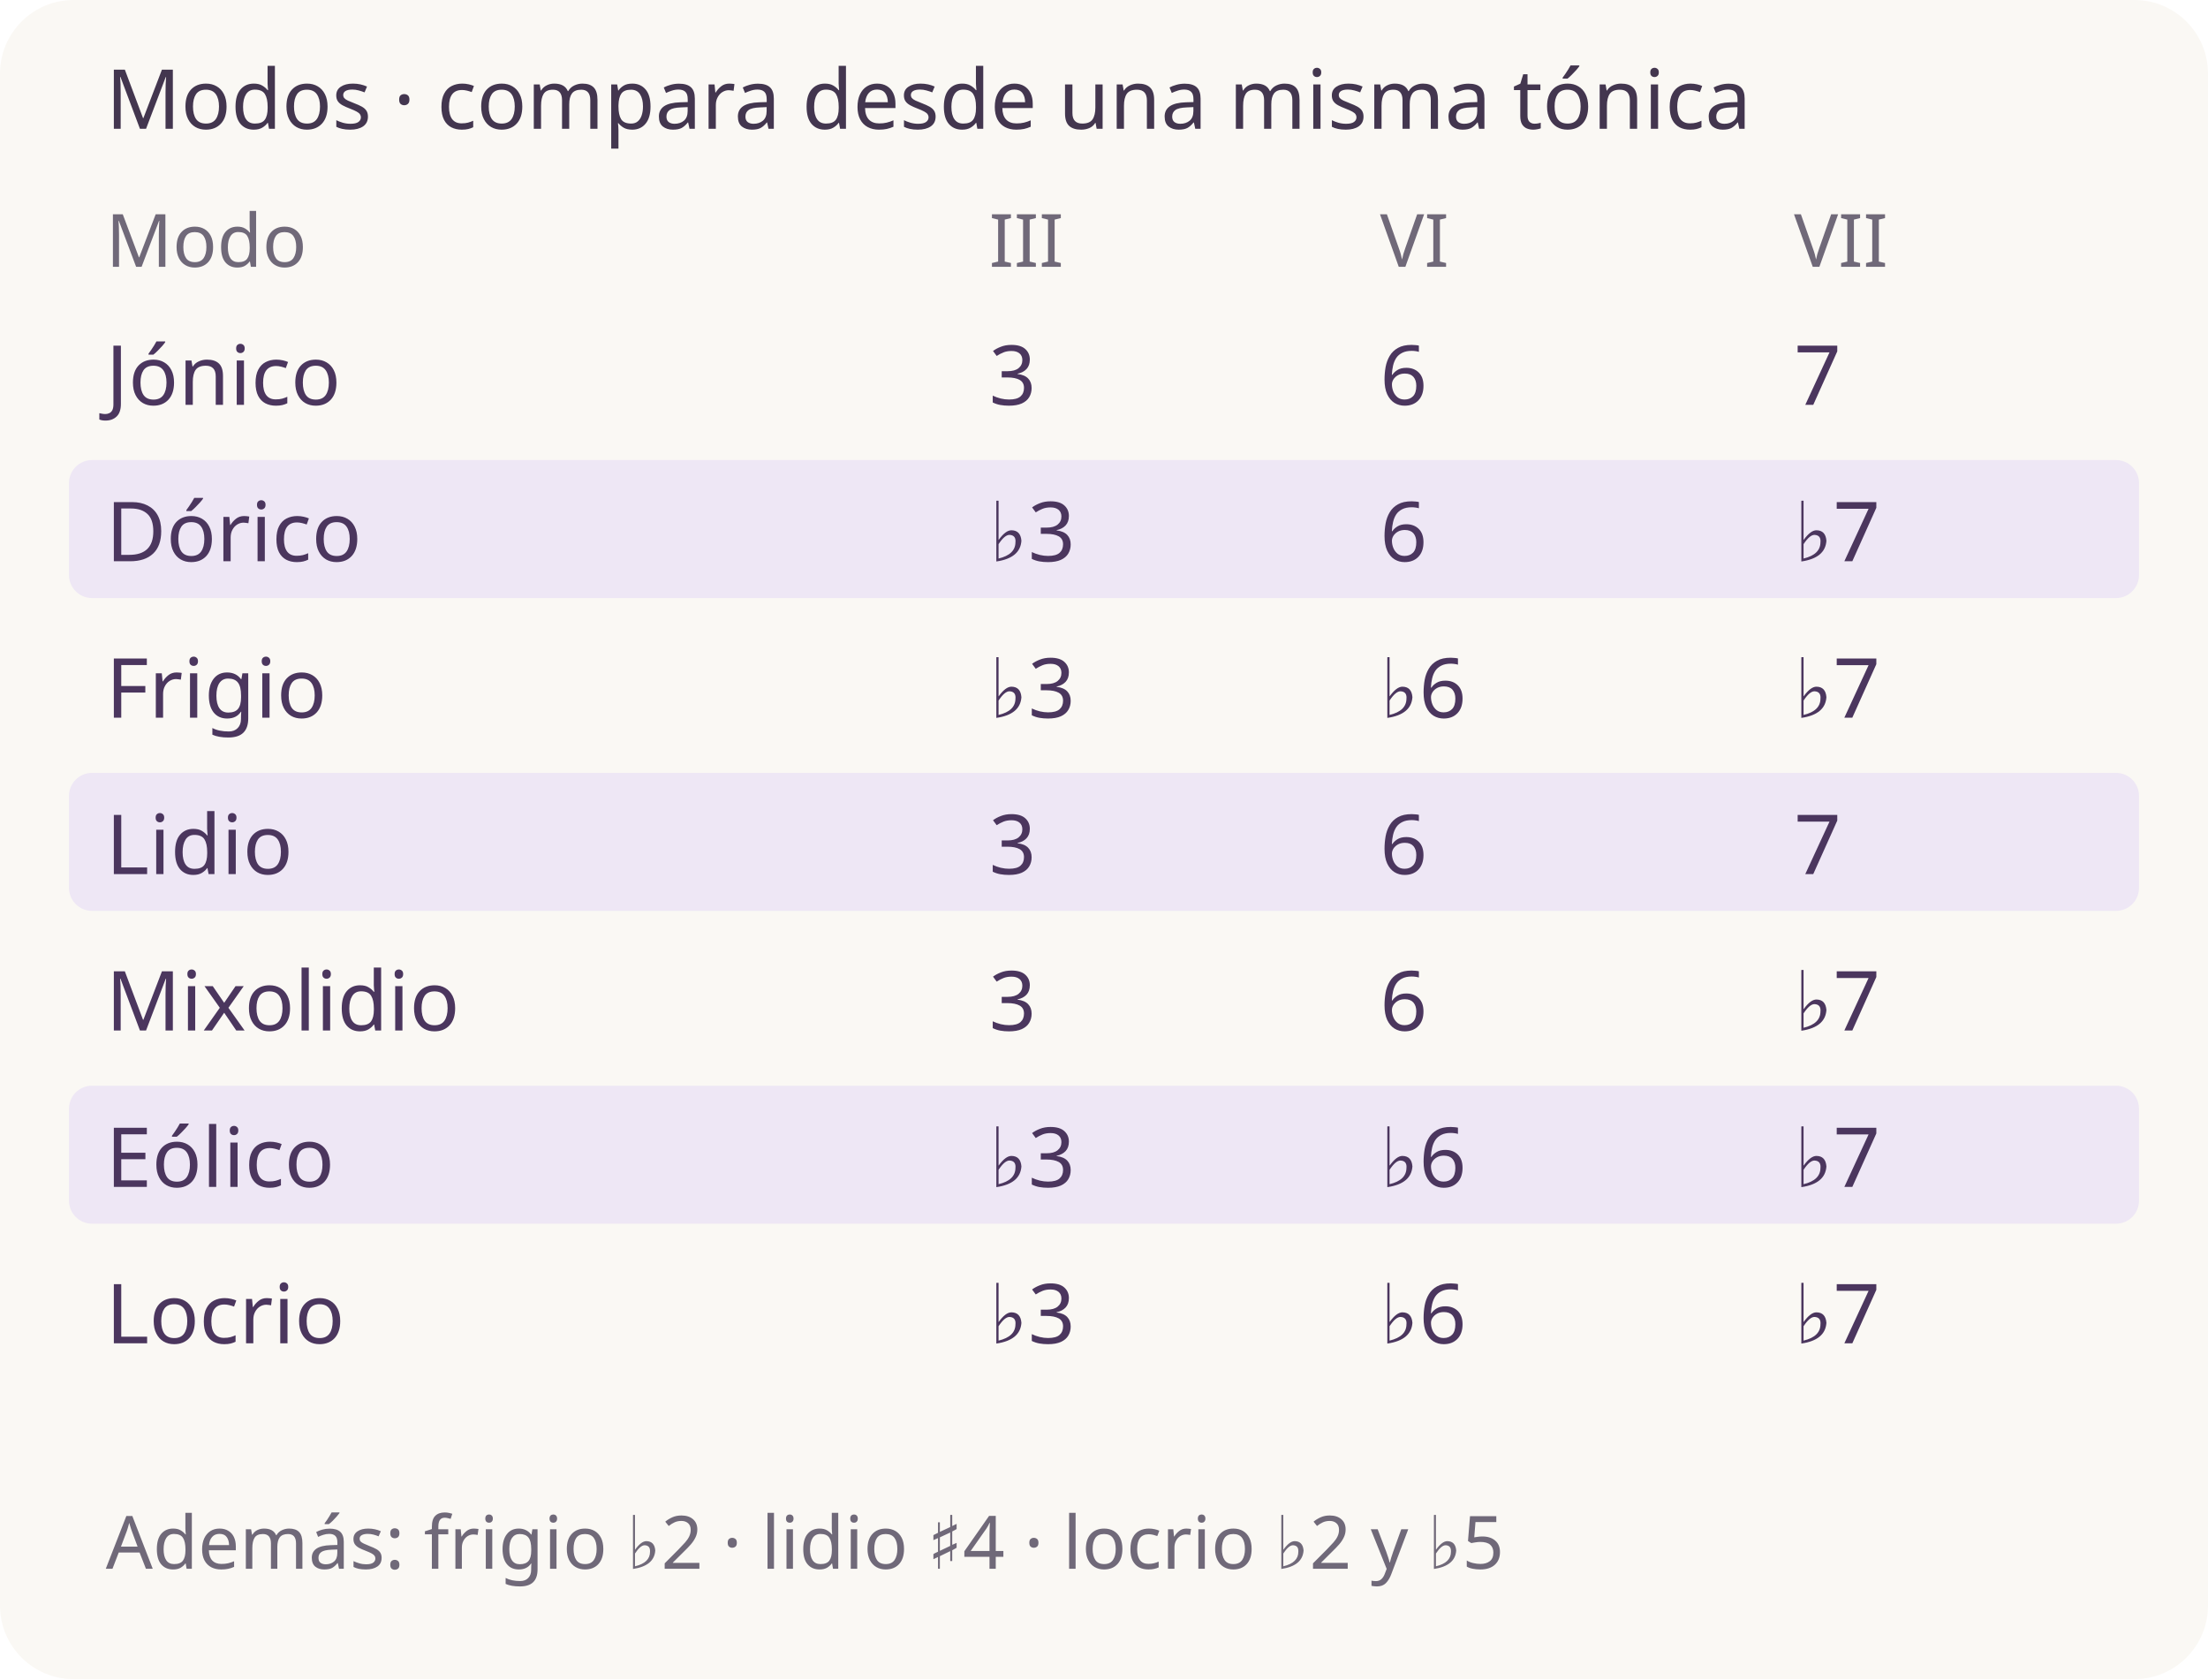
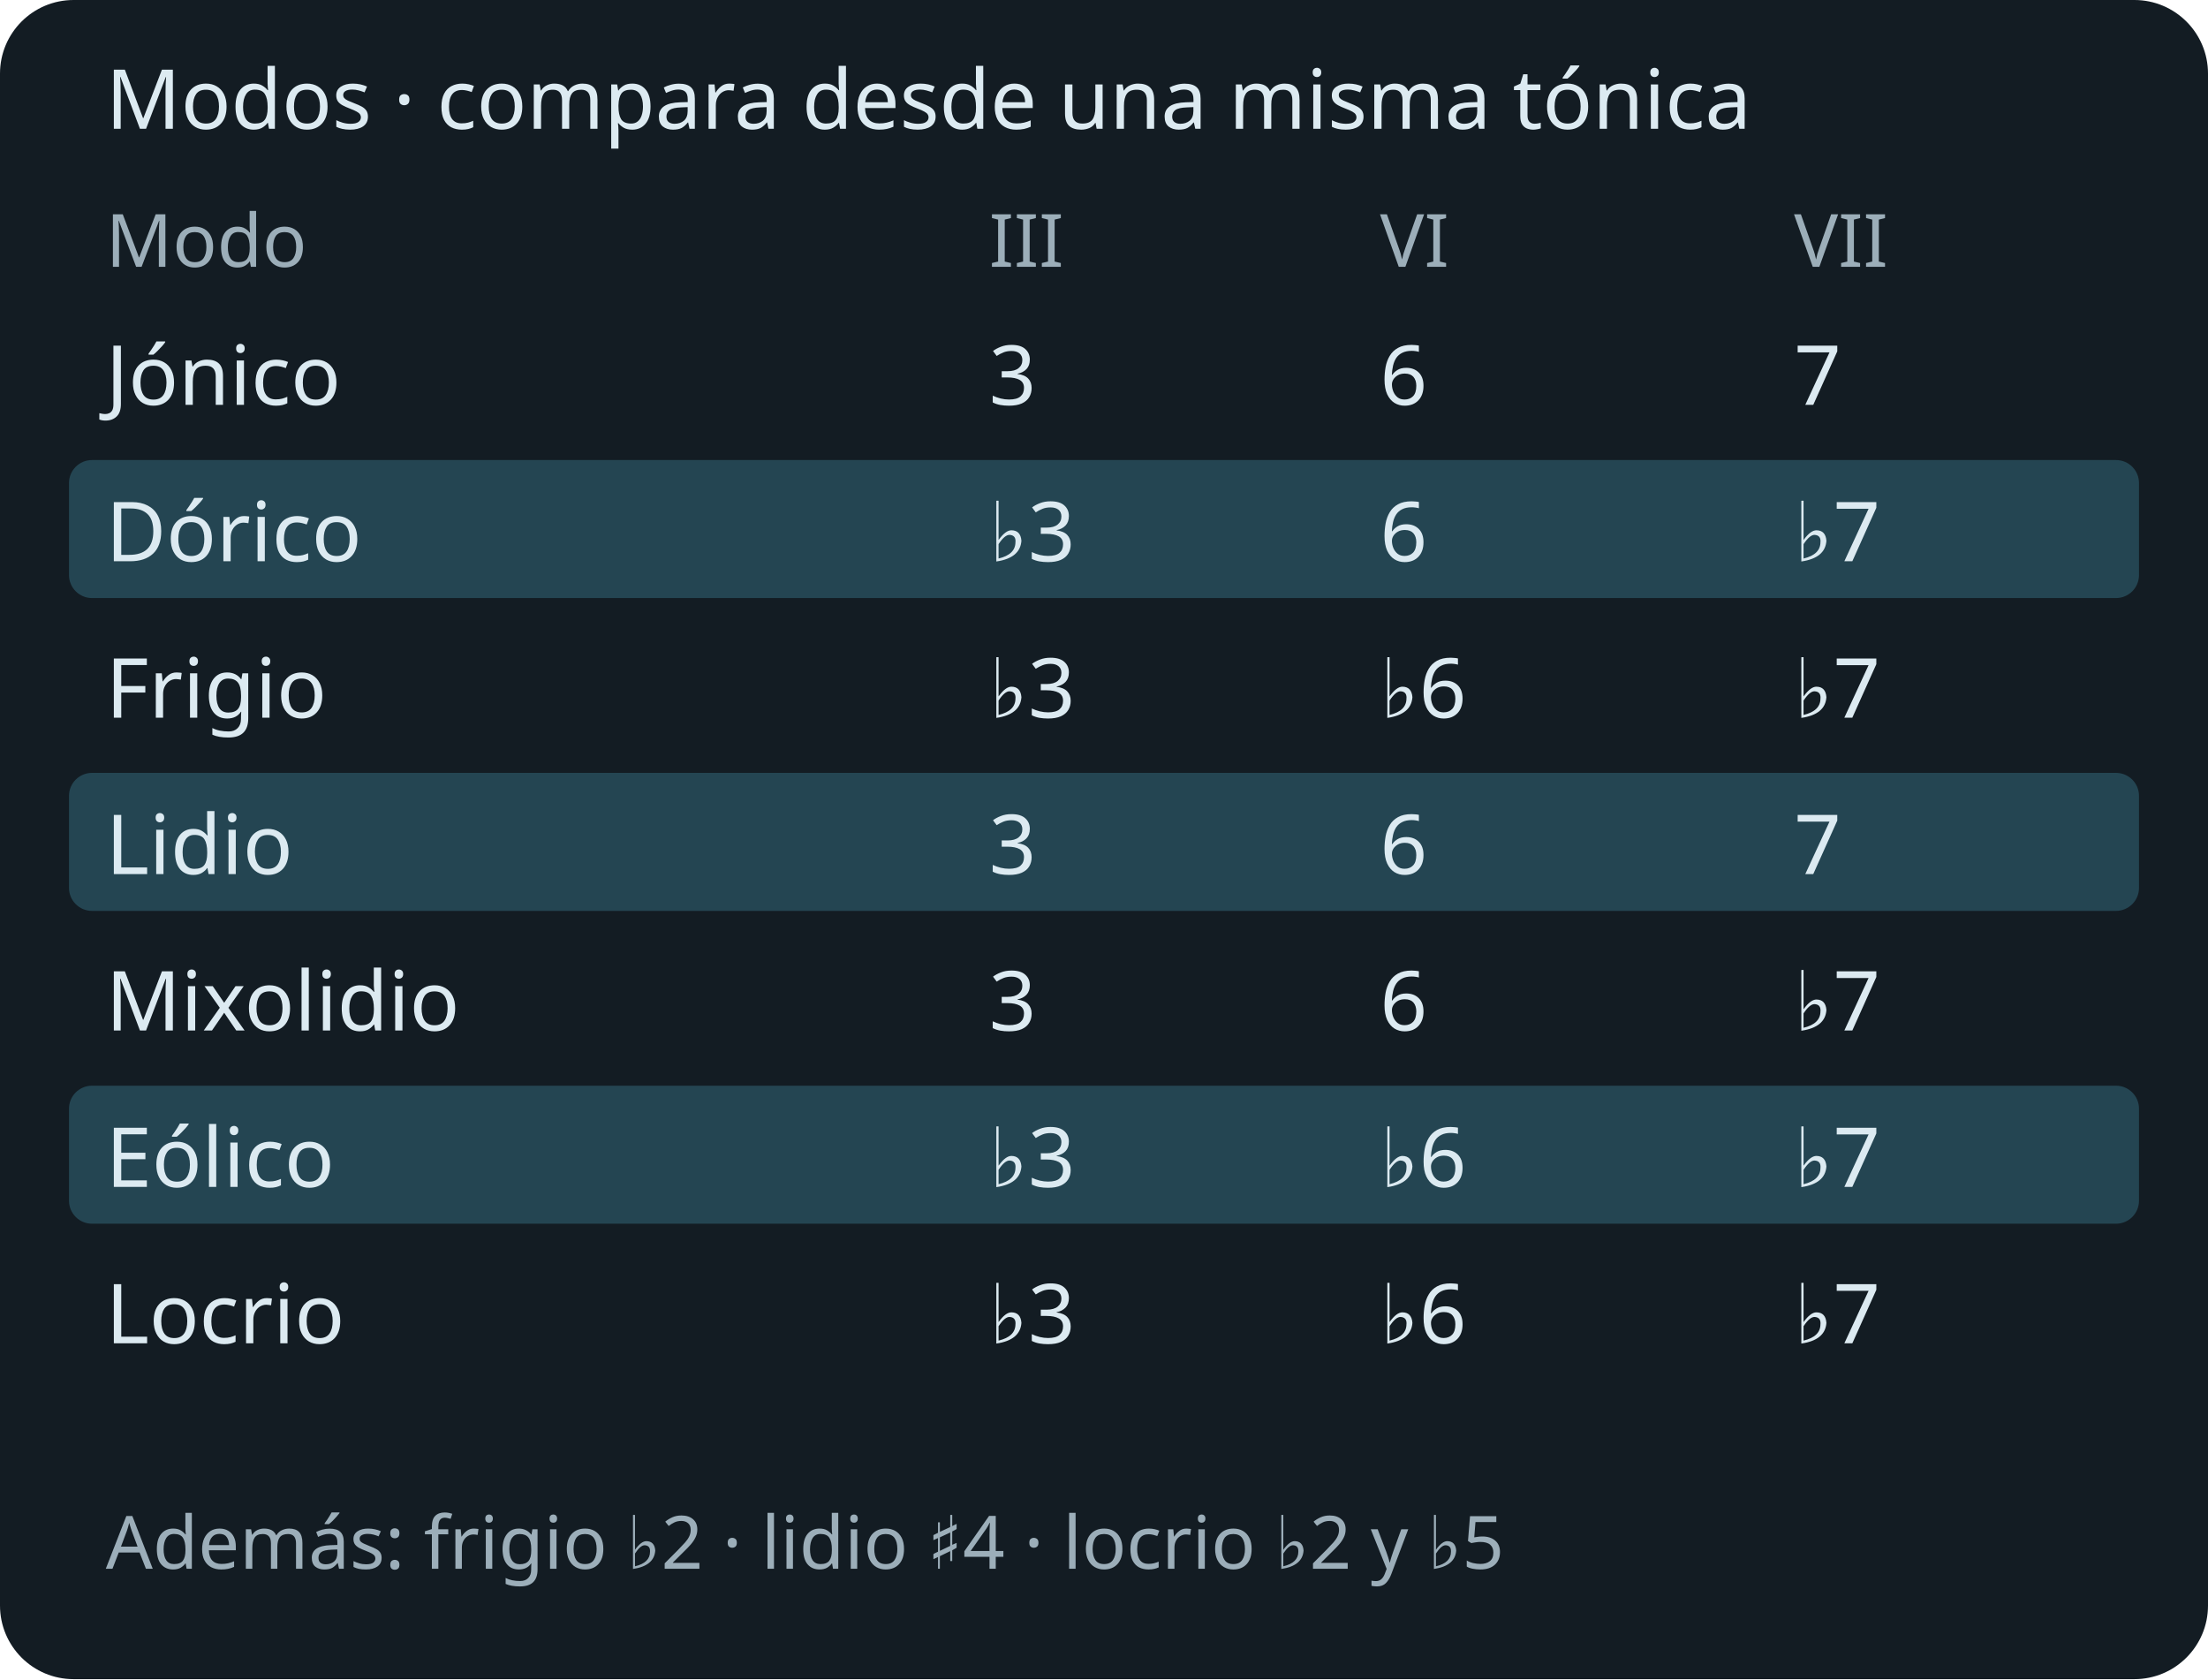
<svg xmlns="http://www.w3.org/2000/svg" viewBox="0 0 480 365" role="img" aria-label="Tabla comparativa de tercera, sexta y séptima de los siete modos diatónicos">
-   <rect width="480" height="365" rx="16" fill="#faf8f4" />
-   <text x="23" y="28" font-family="system-ui" font-size="18" fill="#43364f">Modos · compara desde una misma tónica</text>
-   <text x="23" y="58" font-family="system-ui" font-size="16" fill="#706979">Modo</text>
-   <text x="215" y="58" font-family="system-ui" font-size="16" fill="#706979">III</text>
-   <text x="300" y="58" font-family="system-ui" font-size="16" fill="#706979">VI</text>
-   <text x="390" y="58" font-family="system-ui" font-size="16" fill="#706979">VII</text>
-   <rect x="15" y="66" width="450" height="30" rx="5" fill="#faf8f4" />
-   <text x="23" y="88" font-family="system-ui" font-size="18" fill="#4b365e">Jónico</text>
-   <text x="215" y="88" font-family="system-ui" font-size="18" fill="#4b365e">3</text>
-   <text x="300" y="88" font-family="system-ui" font-size="18" fill="#4b365e">6</text>
-   <text x="390" y="88" font-family="system-ui" font-size="18" fill="#4b365e">7</text>
-   <rect x="15" y="100" width="450" height="30" rx="5" fill="#eee7f5" />
-   <text x="23" y="122" font-family="system-ui" font-size="18" fill="#4b365e">Dórico</text>
-   <text x="215" y="122" font-family="system-ui" font-size="18" fill="#4b365e">♭3</text>
-   <text x="300" y="122" font-family="system-ui" font-size="18" fill="#4b365e">6</text>
-   <text x="390" y="122" font-family="system-ui" font-size="18" fill="#4b365e">♭7</text>
-   <rect x="15" y="134" width="450" height="30" rx="5" fill="#faf8f4" />
-   <text x="23" y="156" font-family="system-ui" font-size="18" fill="#4b365e">Frigio</text>
-   <text x="215" y="156" font-family="system-ui" font-size="18" fill="#4b365e">♭3</text>
-   <text x="300" y="156" font-family="system-ui" font-size="18" fill="#4b365e">♭6</text>
-   <text x="390" y="156" font-family="system-ui" font-size="18" fill="#4b365e">♭7</text>
-   <rect x="15" y="168" width="450" height="30" rx="5" fill="#eee7f5" />
-   <text x="23" y="190" font-family="system-ui" font-size="18" fill="#4b365e">Lidio</text>
-   <text x="215" y="190" font-family="system-ui" font-size="18" fill="#4b365e">3</text>
-   <text x="300" y="190" font-family="system-ui" font-size="18" fill="#4b365e">6</text>
-   <text x="390" y="190" font-family="system-ui" font-size="18" fill="#4b365e">7</text>
-   <rect x="15" y="202" width="450" height="30" rx="5" fill="#faf8f4" />
-   <text x="23" y="224" font-family="system-ui" font-size="18" fill="#4b365e">Mixolidio</text>
-   <text x="215" y="224" font-family="system-ui" font-size="18" fill="#4b365e">3</text>
-   <text x="300" y="224" font-family="system-ui" font-size="18" fill="#4b365e">6</text>
-   <text x="390" y="224" font-family="system-ui" font-size="18" fill="#4b365e">♭7</text>
-   <rect x="15" y="236" width="450" height="30" rx="5" fill="#eee7f5" />
-   <text x="23" y="258" font-family="system-ui" font-size="18" fill="#4b365e">Eólico</text>
-   <text x="215" y="258" font-family="system-ui" font-size="18" fill="#4b365e">♭3</text>
-   <text x="300" y="258" font-family="system-ui" font-size="18" fill="#4b365e">♭6</text>
-   <text x="390" y="258" font-family="system-ui" font-size="18" fill="#4b365e">♭7</text>
-   <rect x="15" y="270" width="450" height="30" rx="5" fill="#faf8f4" />
-   <text x="23" y="292" font-family="system-ui" font-size="18" fill="#4b365e">Locrio</text>
-   <text x="215" y="292" font-family="system-ui" font-size="18" fill="#4b365e">♭3</text>
-   <text x="300" y="292" font-family="system-ui" font-size="18" fill="#4b365e">♭6</text>
-   <text x="390" y="292" font-family="system-ui" font-size="18" fill="#4b365e">♭7</text>
-   <text x="23" y="341" font-family="system-ui" font-size="16" fill="#706979">Además: frigio ♭2 · lidio ♯4 · locrio ♭2 y ♭5</text>
+   <rect width="480" height="365" rx="16" fill="#131c23" />
+   <text x="23" y="28" font-family="system-ui" font-size="18" fill="#dceaf1">Modos · compara desde una misma tónica</text>
+   <text x="23" y="58" font-family="system-ui" font-size="16" fill="#9caeb9">Modo</text>
+   <text x="215" y="58" font-family="system-ui" font-size="16" fill="#9caeb9">III</text>
+   <text x="300" y="58" font-family="system-ui" font-size="16" fill="#9caeb9">VI</text>
+   <text x="390" y="58" font-family="system-ui" font-size="16" fill="#9caeb9">VII</text>
+   <rect x="15" y="66" width="450" height="30" rx="5" fill="#131c23" />
+   <text x="23" y="88" font-family="system-ui" font-size="18" fill="#dceaf1">Jónico</text>
+   <text x="215" y="88" font-family="system-ui" font-size="18" fill="#dceaf1">3</text>
+   <text x="300" y="88" font-family="system-ui" font-size="18" fill="#dceaf1">6</text>
+   <text x="390" y="88" font-family="system-ui" font-size="18" fill="#dceaf1">7</text>
+   <rect x="15" y="100" width="450" height="30" rx="5" fill="#244552" />
+   <text x="23" y="122" font-family="system-ui" font-size="18" fill="#dceaf1">Dórico</text>
+   <text x="215" y="122" font-family="system-ui" font-size="18" fill="#dceaf1">♭3</text>
+   <text x="300" y="122" font-family="system-ui" font-size="18" fill="#dceaf1">6</text>
+   <text x="390" y="122" font-family="system-ui" font-size="18" fill="#dceaf1">♭7</text>
+   <rect x="15" y="134" width="450" height="30" rx="5" fill="#131c23" />
+   <text x="23" y="156" font-family="system-ui" font-size="18" fill="#dceaf1">Frigio</text>
+   <text x="215" y="156" font-family="system-ui" font-size="18" fill="#dceaf1">♭3</text>
+   <text x="300" y="156" font-family="system-ui" font-size="18" fill="#dceaf1">♭6</text>
+   <text x="390" y="156" font-family="system-ui" font-size="18" fill="#dceaf1">♭7</text>
+   <rect x="15" y="168" width="450" height="30" rx="5" fill="#244552" />
+   <text x="23" y="190" font-family="system-ui" font-size="18" fill="#dceaf1">Lidio</text>
+   <text x="215" y="190" font-family="system-ui" font-size="18" fill="#dceaf1">3</text>
+   <text x="300" y="190" font-family="system-ui" font-size="18" fill="#dceaf1">6</text>
+   <text x="390" y="190" font-family="system-ui" font-size="18" fill="#dceaf1">7</text>
+   <rect x="15" y="202" width="450" height="30" rx="5" fill="#131c23" />
+   <text x="23" y="224" font-family="system-ui" font-size="18" fill="#dceaf1">Mixolidio</text>
+   <text x="215" y="224" font-family="system-ui" font-size="18" fill="#dceaf1">3</text>
+   <text x="300" y="224" font-family="system-ui" font-size="18" fill="#dceaf1">6</text>
+   <text x="390" y="224" font-family="system-ui" font-size="18" fill="#dceaf1">♭7</text>
+   <rect x="15" y="236" width="450" height="30" rx="5" fill="#244552" />
+   <text x="23" y="258" font-family="system-ui" font-size="18" fill="#dceaf1">Eólico</text>
+   <text x="215" y="258" font-family="system-ui" font-size="18" fill="#dceaf1">♭3</text>
+   <text x="300" y="258" font-family="system-ui" font-size="18" fill="#dceaf1">♭6</text>
+   <text x="390" y="258" font-family="system-ui" font-size="18" fill="#dceaf1">♭7</text>
+   <rect x="15" y="270" width="450" height="30" rx="5" fill="#131c23" />
+   <text x="23" y="292" font-family="system-ui" font-size="18" fill="#dceaf1">Locrio</text>
+   <text x="215" y="292" font-family="system-ui" font-size="18" fill="#dceaf1">♭3</text>
+   <text x="300" y="292" font-family="system-ui" font-size="18" fill="#dceaf1">♭6</text>
+   <text x="390" y="292" font-family="system-ui" font-size="18" fill="#dceaf1">♭7</text>
+   <text x="23" y="341" font-family="system-ui" font-size="16" fill="#9caeb9">Además: frigio ♭2 · lidio ♯4 · locrio ♭2 y ♭5</text>
</svg>
